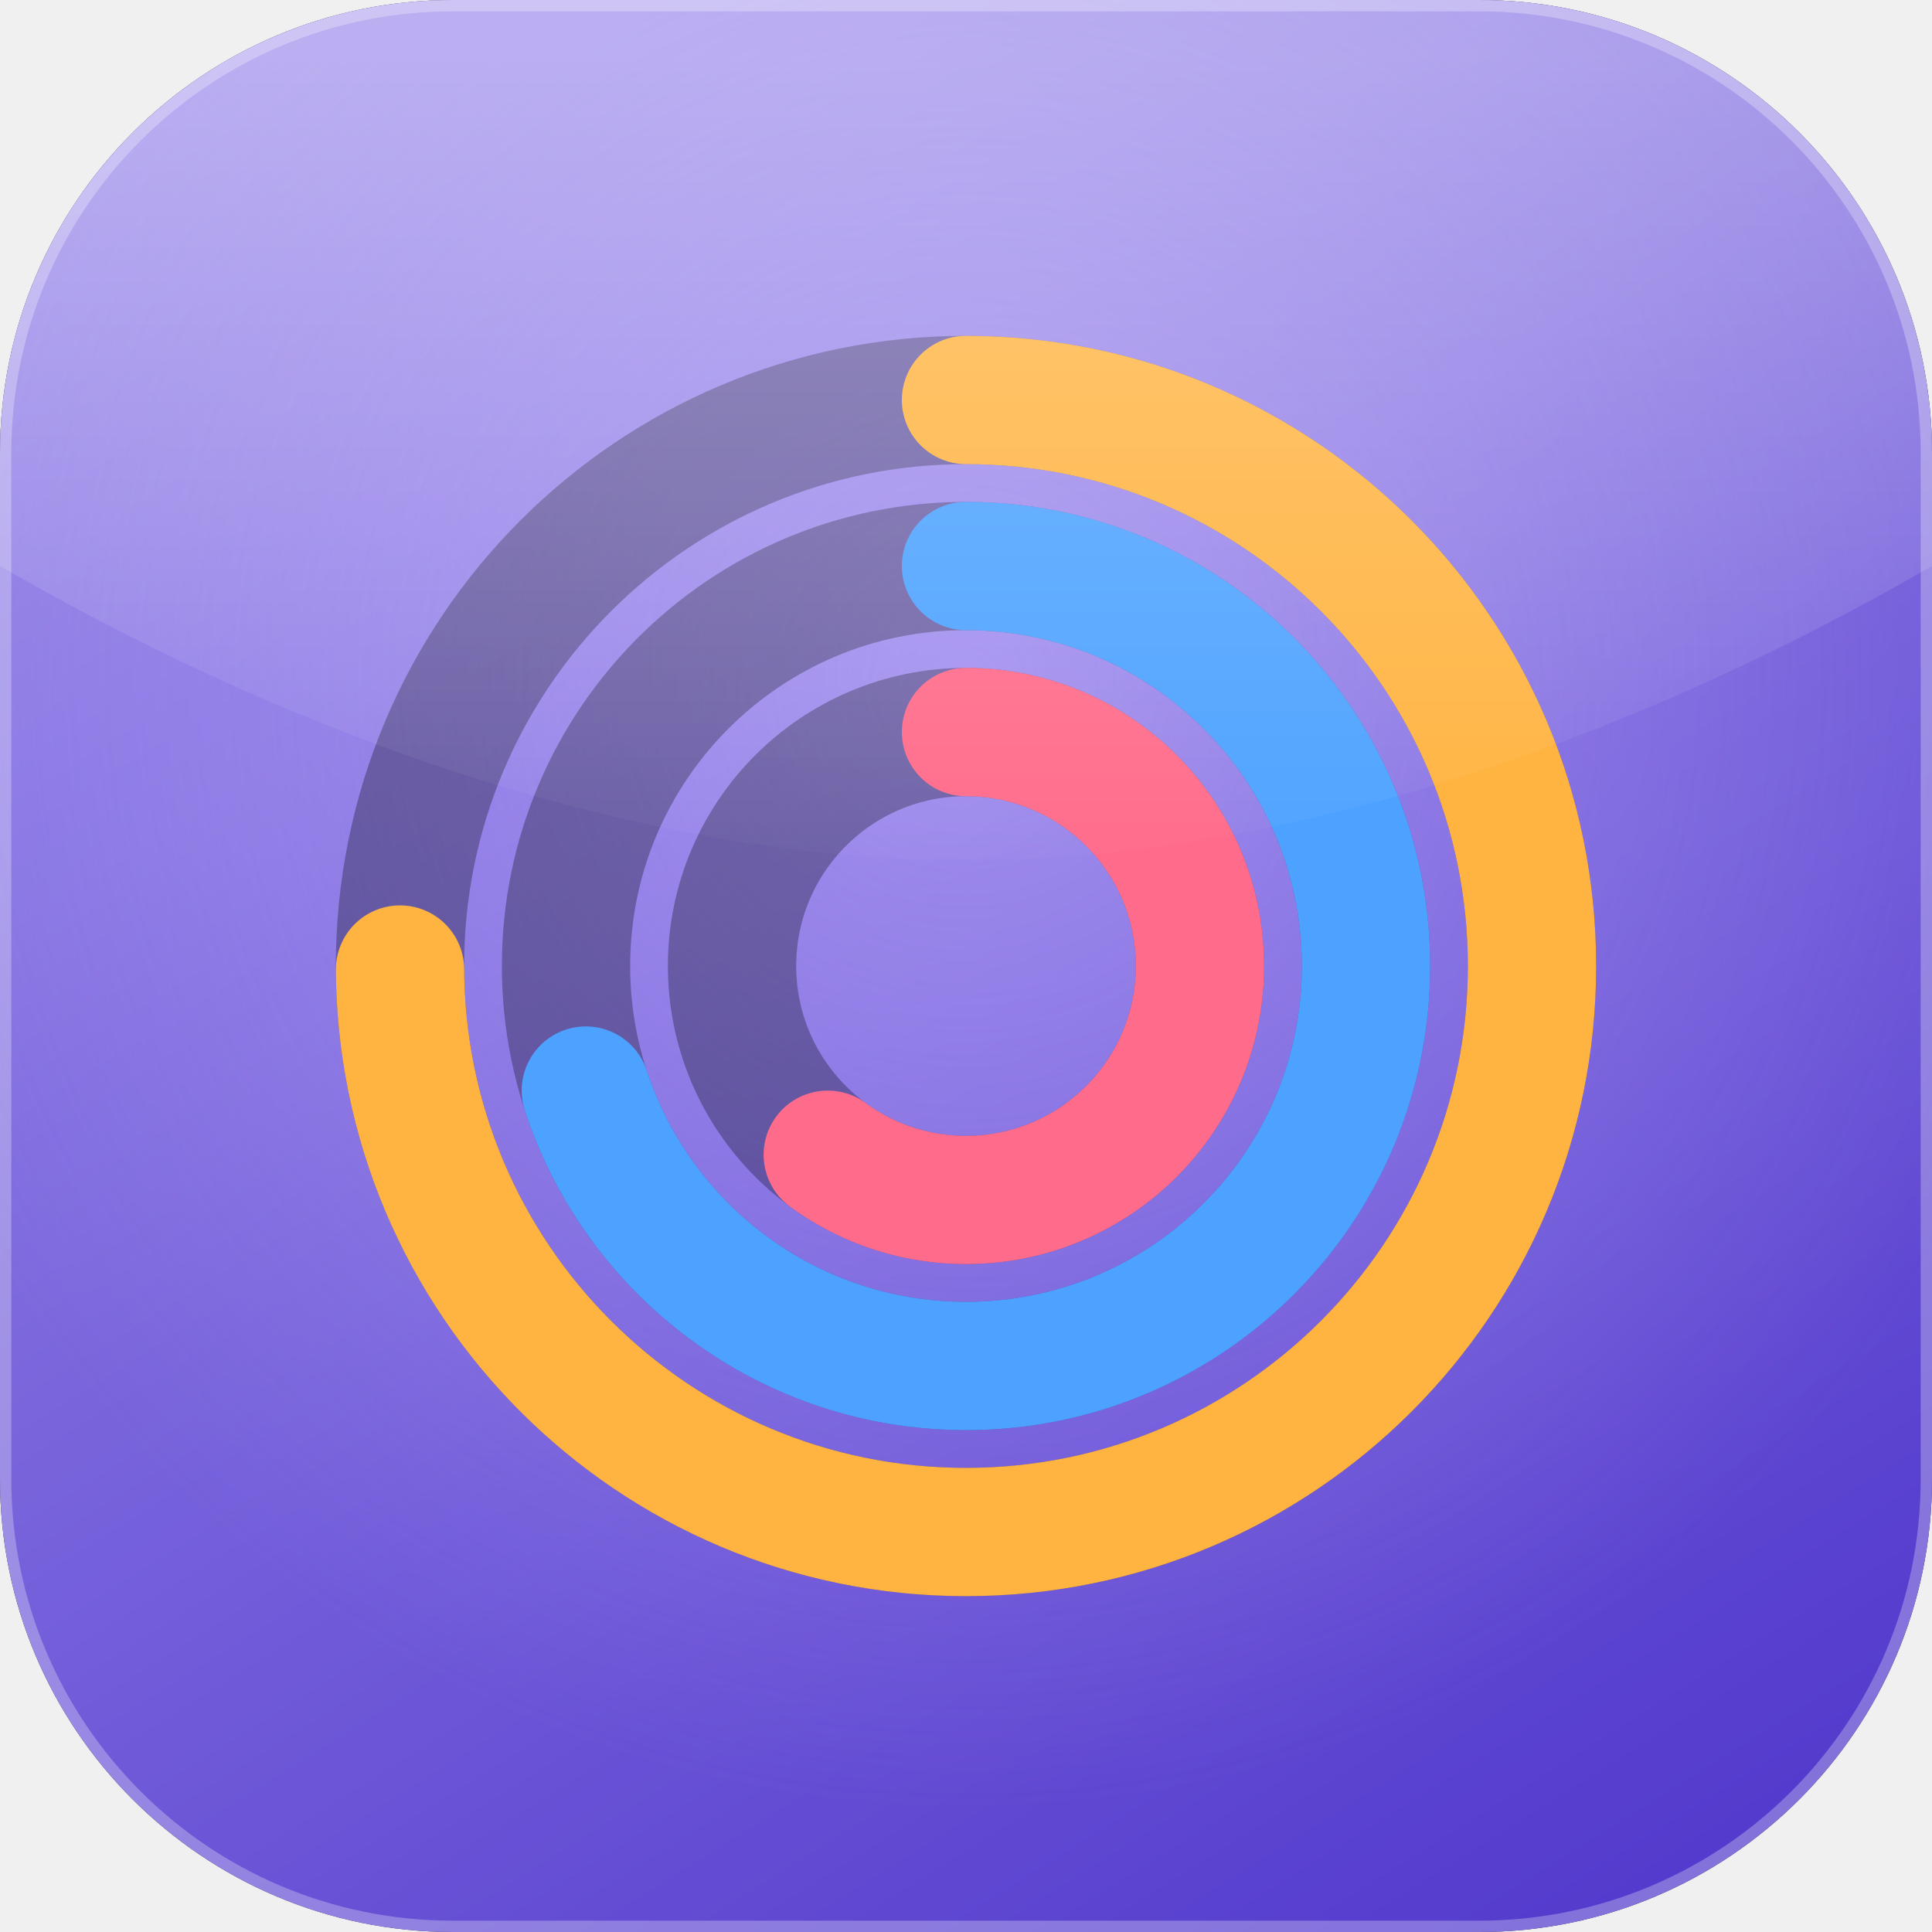
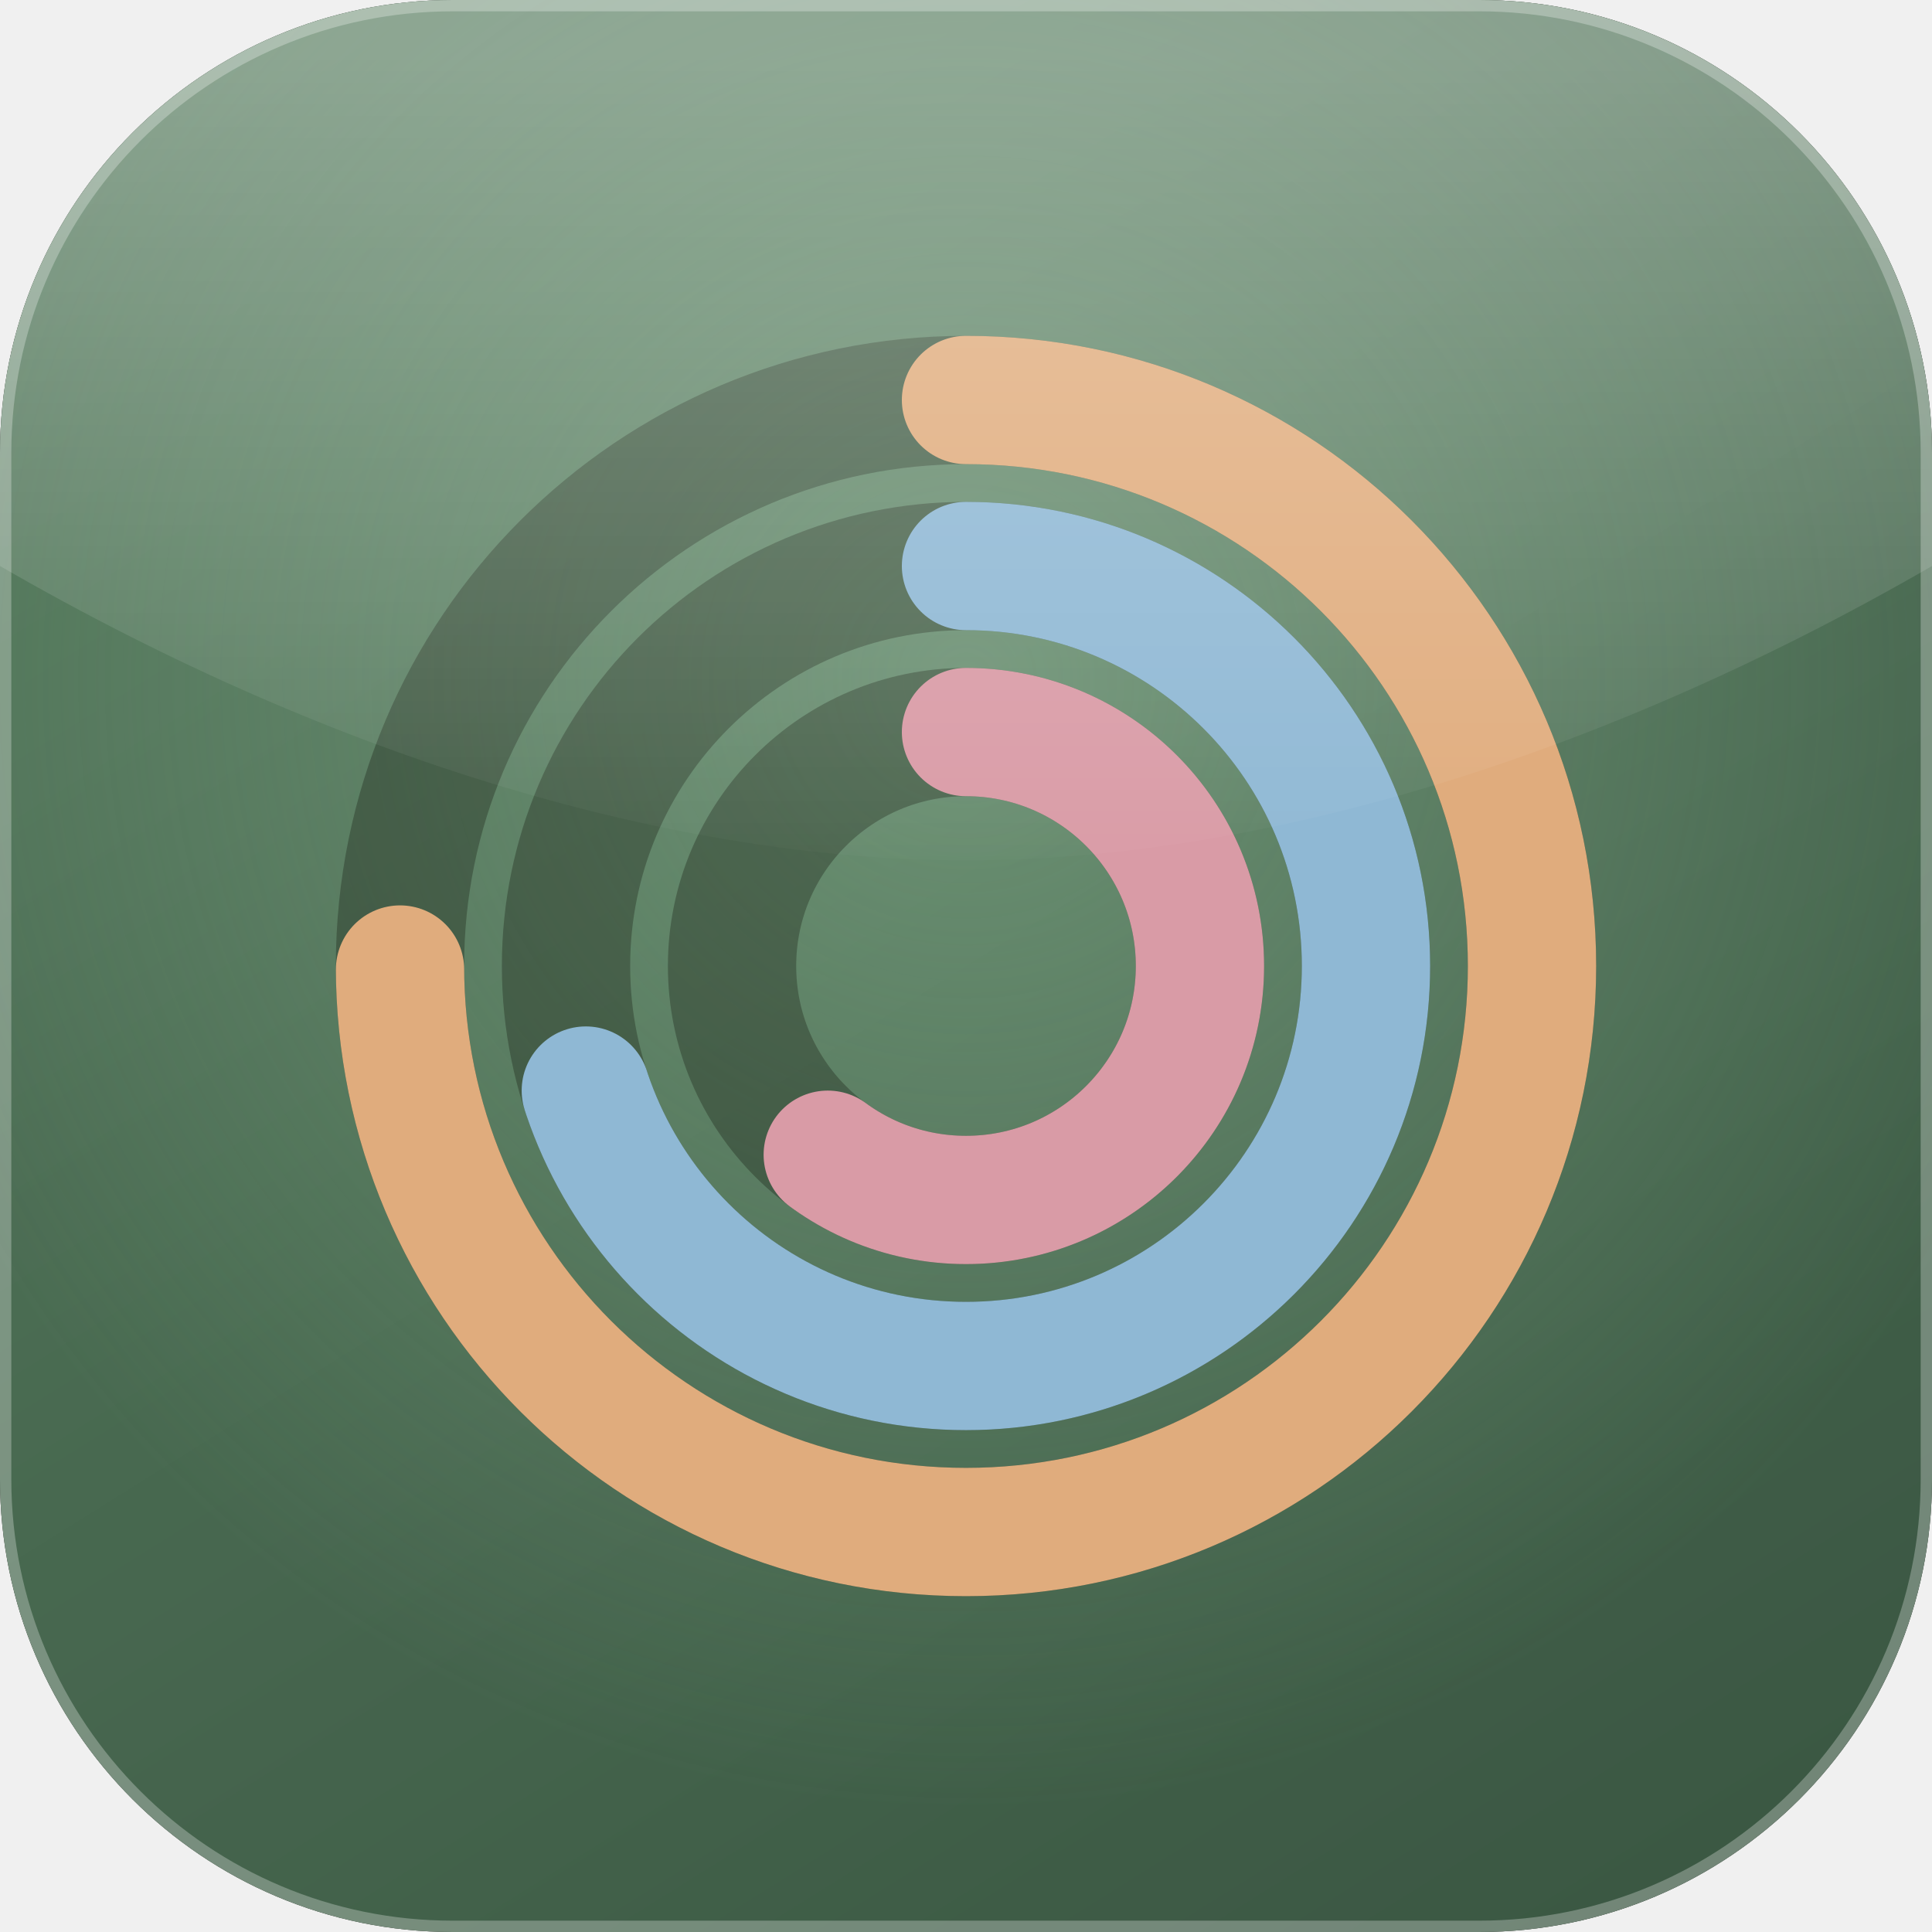
<svg xmlns="http://www.w3.org/2000/svg" width="512" height="512" viewBox="0 0 512 512" fill="none">
  <defs>
    <linearGradient id="tileDark" x1="96" y1="0" x2="416" y2="512" gradientUnits="userSpaceOnUse">
-       <stop offset="0" stop-color="#A794FF" />
-       <stop offset="1" stop-color="#5B3FE0" />
+       <stop offset="0" stop-color="#5C8466" />
+       <stop offset="1" stop-color="#3F5F49" />
    </linearGradient>
    <radialGradient id="glow" cx="256" cy="180" r="300" gradientUnits="userSpaceOnUse">
-       <stop offset="0" stop-color="#C9B8FF" stop-opacity=".5" />
-       <stop offset="1" stop-color="#C9B8FF" stop-opacity="0" />
+       <stop offset="0" stop-color="#8FB896" stop-opacity=".5" />
+       <stop offset="1" stop-color="#8FB896" stop-opacity="0" />
    </radialGradient>
    <linearGradient id="specularDark" x1="256" y1="16" x2="256" y2="240" gradientUnits="userSpaceOnUse">
      <stop offset="0" stop-color="#ffffff" stop-opacity=".3" />
      <stop offset="1" stop-color="#ffffff" stop-opacity="0" />
    </linearGradient>
    <clipPath id="clipDark">
      <rect width="512" height="512" rx="120" />
    </clipPath>
  </defs>
-   <rect width="512" height="512" rx="120" fill="#12121C" />
+   <rect width="512" height="512" rx="120" fill="#14180F" />
  <g clip-path="url(#clipDark)">
    <rect width="512" height="512" fill="url(#tileDark)" opacity=".9" />
    <rect width="512" height="512" fill="url(#glow)" />
  </g>
  <g clip-path="url(#clipDark)" transform="rotate(-90 256 256)">
    <g fill="none" stroke-linecap="round">
-       <circle cx="256" cy="256" r="150" stroke="#0C0C14" stroke-opacity=".32" stroke-width="34" />
-       <circle cx="256" cy="256" r="150" stroke="#FFB340" stroke-width="34" stroke-dasharray="942" stroke-dashoffset="236" />
-       <circle cx="256" cy="256" r="106" stroke="#0C0C14" stroke-opacity=".32" stroke-width="34" />
-       <circle cx="256" cy="256" r="106" stroke="#4DA2FF" stroke-width="34" stroke-dasharray="666" stroke-dashoffset="200" />
-       <circle cx="256" cy="256" r="62" stroke="#0C0C14" stroke-opacity=".32" stroke-width="34" />
-       <circle cx="256" cy="256" r="62" stroke="#FF6B8A" stroke-width="34" stroke-dasharray="390" stroke-dashoffset="156" />
+       <circle cx="256" cy="256" r="150" stroke="#14180F" stroke-opacity=".32" stroke-width="34" />
+       <circle cx="256" cy="256" r="150" stroke="#E0AC7D" stroke-width="34" stroke-dasharray="942" stroke-dashoffset="236" />
+       <circle cx="256" cy="256" r="106" stroke="#14180F" stroke-opacity=".32" stroke-width="34" />
+       <circle cx="256" cy="256" r="106" stroke="#8FB8D4" stroke-width="34" stroke-dasharray="666" stroke-dashoffset="200" />
+       <circle cx="256" cy="256" r="62" stroke="#14180F" stroke-opacity=".32" stroke-width="34" />
+       <circle cx="256" cy="256" r="62" stroke="#D99BA6" stroke-width="34" stroke-dasharray="390" stroke-dashoffset="156" />
    </g>
  </g>
  <g clip-path="url(#clipDark)">
    <path d="M0 0h512v150c-90 52-180 78-256 78S90 202 0 150Z" fill="url(#specularDark)" />
    <rect x="1.5" y="1.5" width="509" height="509" rx="118.5" fill="none" stroke="#ffffff" stroke-opacity=".28" stroke-width="3" />
  </g>
</svg>
